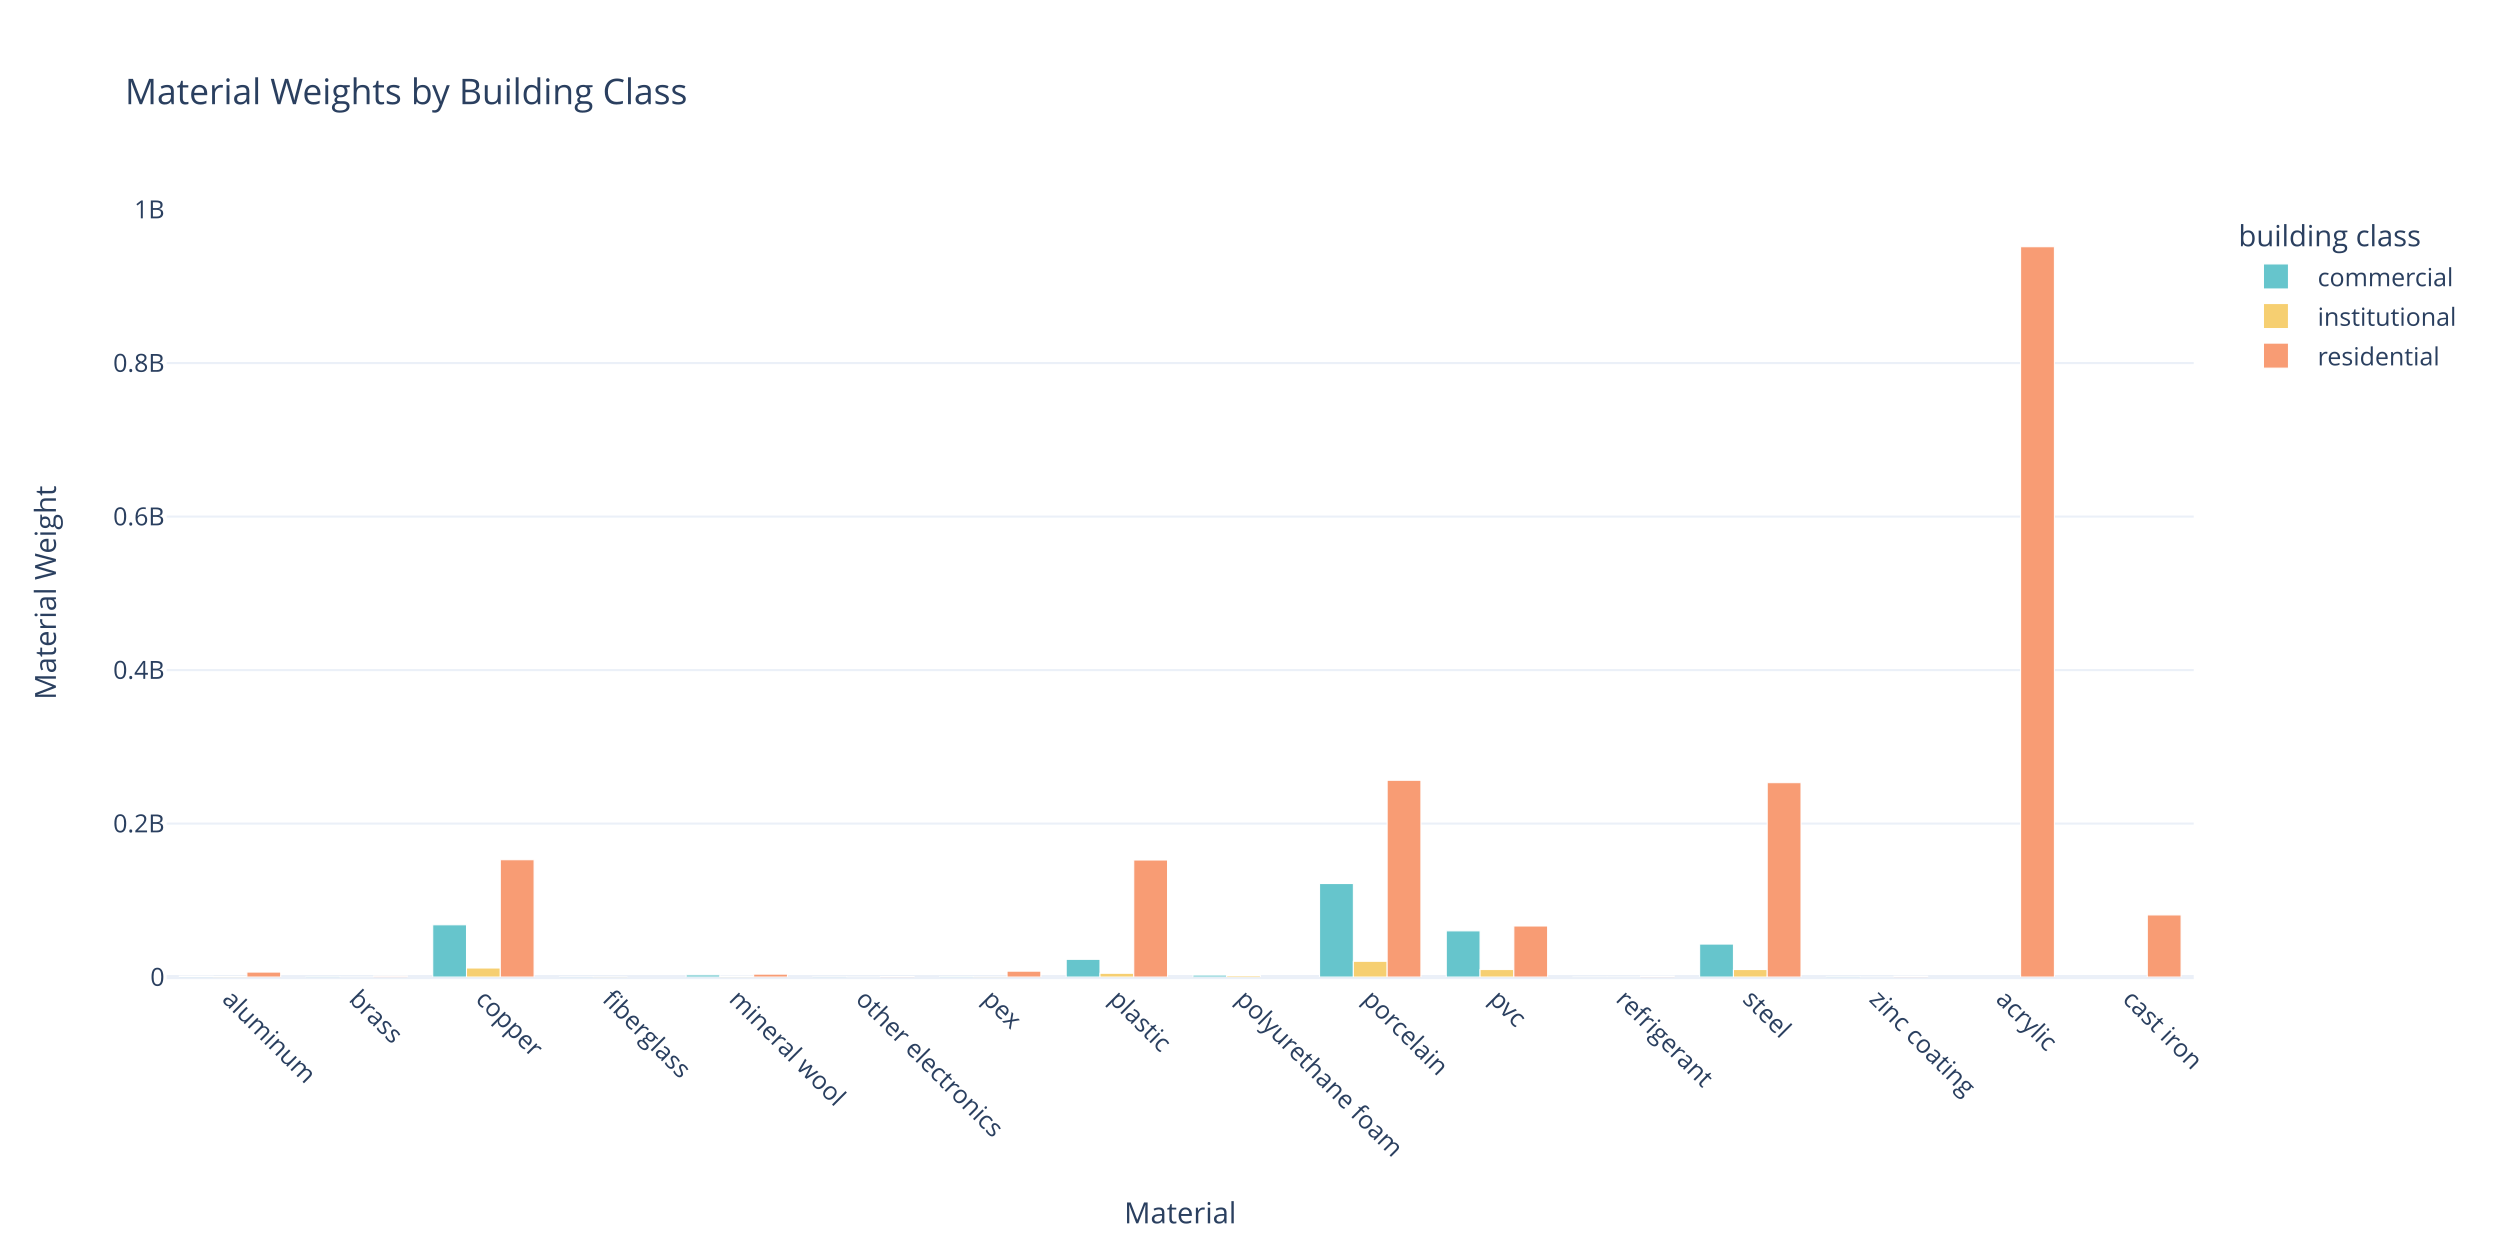
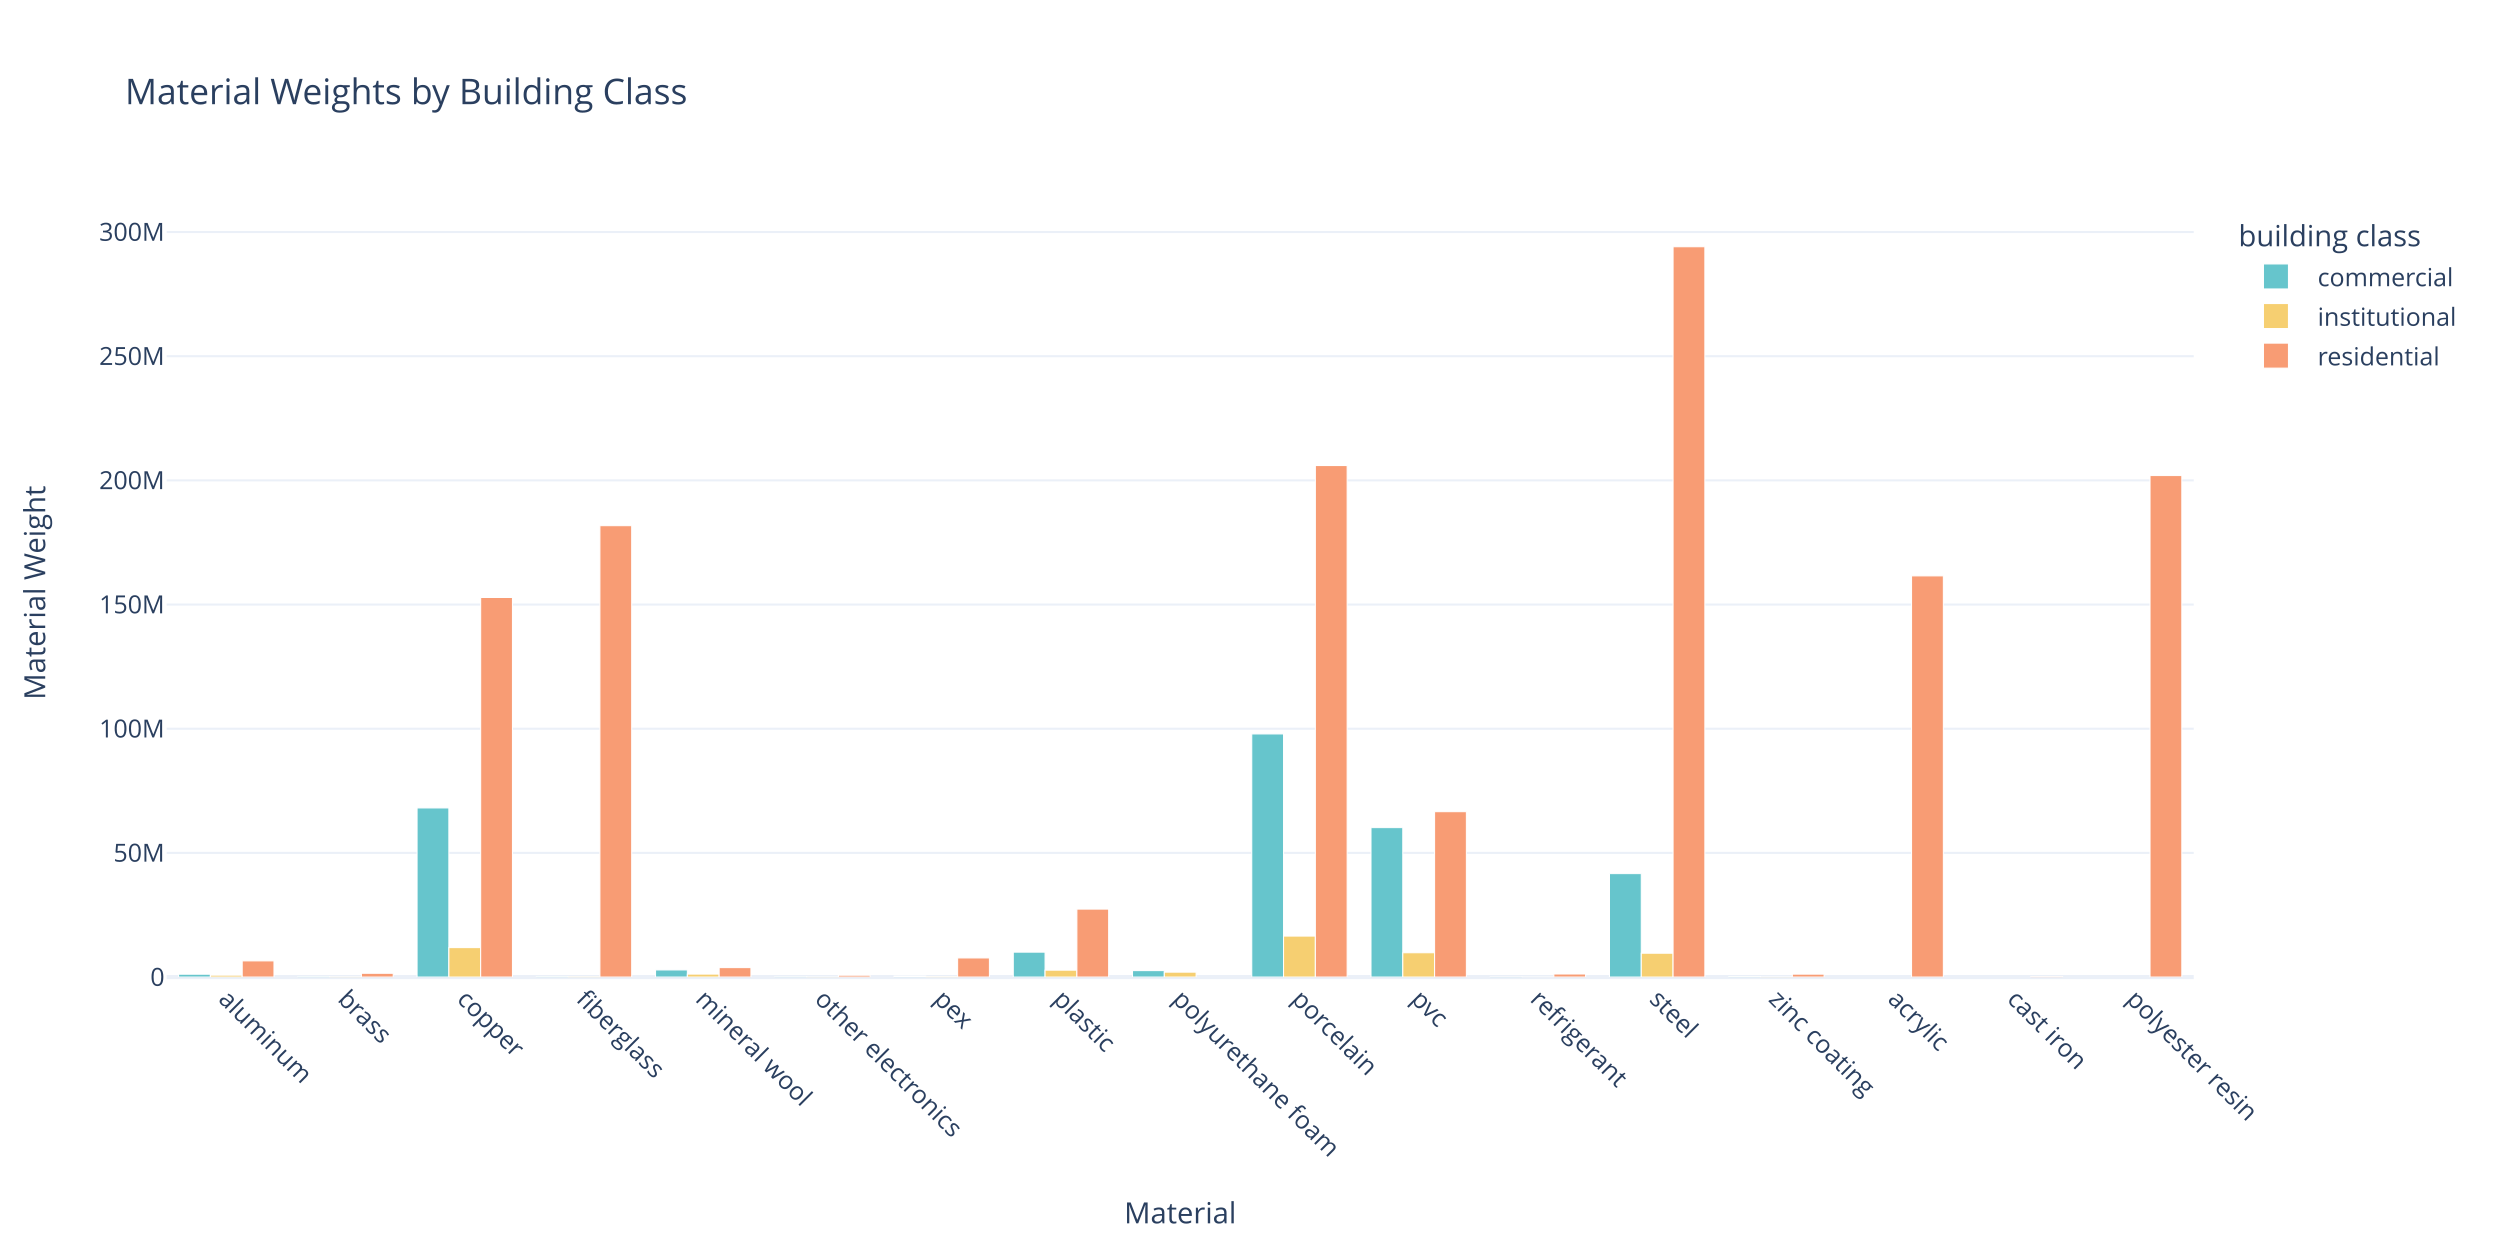
<svg xmlns="http://www.w3.org/2000/svg" class="main-svg" width="1200" height="600" style="" viewBox="0 0 1200 600">
  <rect x="0" y="0" width="1200" height="600" style="fill: rgb(255, 255, 255); fill-opacity: 1;" />
-   <defs id="defs-3c7bd9">
+   <defs id="defs-3ba37c">
    <g class="clips">
-       <clipPath id="clip3c7bd9xyplot" class="plotclip">
+       <clipPath id="clip3ba37cxyplot" class="plotclip">
        <rect width="973" height="369" />
      </clipPath>
-       <clipPath class="axesclip" id="clip3c7bd9x">
+       <clipPath class="axesclip" id="clip3ba37cx">
        <rect x="80" y="0" width="973" height="600" />
      </clipPath>
-       <clipPath class="axesclip" id="clip3c7bd9y">
+       <clipPath class="axesclip" id="clip3ba37cy">
        <rect x="0" y="100" width="1200" height="369" />
      </clipPath>
-       <clipPath class="axesclip" id="clip3c7bd9xy">
+       <clipPath class="axesclip" id="clip3ba37cxy">
        <rect x="80" y="100" width="973" height="369" />
      </clipPath>
    </g>
    <g class="gradients" />
    <g class="patterns" />
  </defs>
  <g class="bglayer" />
  <g class="layer-below">
    <g class="imagelayer" />
    <g class="shapelayer" />
  </g>
  <g class="cartesianlayer">
    <g class="subplot xy">
      <g class="layer-subplot">
        <g class="shapelayer" />
        <g class="imagelayer" />
      </g>
      <g class="minor-gridlayer">
        <g class="x" />
        <g class="y" />
      </g>
      <g class="gridlayer">
        <g class="x" />
        <g class="y">
-           <path class="ygrid crisp" transform="translate(0,395.32)" d="M80,0h973" style="stroke: rgb(235, 240, 248); stroke-opacity: 1; stroke-width: 1px;" />
-           <path class="ygrid crisp" transform="translate(0,321.64)" d="M80,0h973" style="stroke: rgb(235, 240, 248); stroke-opacity: 1; stroke-width: 1px;" />
-           <path class="ygrid crisp" transform="translate(0,247.96)" d="M80,0h973" style="stroke: rgb(235, 240, 248); stroke-opacity: 1; stroke-width: 1px;" />
-           <path class="ygrid crisp" transform="translate(0,174.27)" d="M80,0h973" style="stroke: rgb(235, 240, 248); stroke-opacity: 1; stroke-width: 1px;" />
+           <path class="ygrid crisp" transform="translate(0,409.4)" d="M80,0h973" style="stroke: rgb(235, 240, 248); stroke-opacity: 1; stroke-width: 1px;" />
+           <path class="ygrid crisp" transform="translate(0,349.79)" d="M80,0h973" style="stroke: rgb(235, 240, 248); stroke-opacity: 1; stroke-width: 1px;" />
+           <path class="ygrid crisp" transform="translate(0,290.19)" d="M80,0h973" style="stroke: rgb(235, 240, 248); stroke-opacity: 1; stroke-width: 1px;" />
+           <path class="ygrid crisp" transform="translate(0,230.58)" d="M80,0h973" style="stroke: rgb(235, 240, 248); stroke-opacity: 1; stroke-width: 1px;" />
+           <path class="ygrid crisp" transform="translate(0,170.98)" d="M80,0h973" style="stroke: rgb(235, 240, 248); stroke-opacity: 1; stroke-width: 1px;" />
+           <path class="ygrid crisp" transform="translate(0,111.37)" d="M80,0h973" style="stroke: rgb(235, 240, 248); stroke-opacity: 1; stroke-width: 1px;" />
        </g>
      </g>
      <g class="zerolinelayer">
        <path class="yzl zl crisp" transform="translate(0,469)" d="M80,0h973" style="stroke: rgb(235, 240, 248); stroke-opacity: 1; stroke-width: 2px;" />
      </g>
      <path class="xlines-below" />
      <path class="ylines-below" />
      <g class="overlines-below" />
      <g class="xaxislayer-below" />
      <g class="yaxislayer-below" />
      <g class="overaxes-below" />
-       <g class="plot" transform="translate(80,100)" clip-path="url(#clip3c7bd9xyplot)">
+       <g class="plot" transform="translate(80,100)" clip-path="url(#clip3ba37cxyplot)">
        <g class="barlayer mlayer">
          <g class="trace bars" style="opacity: 1;">
            <g class="points">
              <g class="point">
-                 <path d="M6.08,369V368.57H22.3V369Z" style="vector-effect: none; opacity: 1; stroke-width: 0.5px; fill: rgb(102, 197, 204); fill-opacity: 1; stroke: rgb(255, 255, 255); stroke-opacity: 1;" />
-               </g>
-               <g class="point">
-                 <path d="M66.89,369V368.94H83.11V369Z" style="vector-effect: none; opacity: 1; stroke-width: 0.5px; fill: rgb(102, 197, 204); fill-opacity: 1; stroke: rgb(255, 255, 255); stroke-opacity: 1;" />
-               </g>
-               <g class="point">
-                 <path d="M127.71,369V343.91H143.92V369Z" style="vector-effect: none; opacity: 1; stroke-width: 0.5px; fill: rgb(102, 197, 204); fill-opacity: 1; stroke: rgb(255, 255, 255); stroke-opacity: 1;" />
-               </g>
-               <g class="point">
-                 <path d="M188.52,369V368.95H204.74V369Z" style="vector-effect: none; opacity: 1; stroke-width: 0.5px; fill: rgb(102, 197, 204); fill-opacity: 1; stroke: rgb(255, 255, 255); stroke-opacity: 1;" />
-               </g>
-               <g class="point">
-                 <path d="M249.33,369V367.94H265.55V369Z" style="vector-effect: none; opacity: 1; stroke-width: 0.5px; fill: rgb(102, 197, 204); fill-opacity: 1; stroke: rgb(255, 255, 255); stroke-opacity: 1;" />
-               </g>
-               <g class="point">
-                 <path d="M310.14,369V368.97H326.36V369Z" style="vector-effect: none; opacity: 1; stroke-width: 0.5px; fill: rgb(102, 197, 204); fill-opacity: 1; stroke: rgb(255, 255, 255); stroke-opacity: 1;" />
-               </g>
-               <g class="point">
-                 <path d="M370.96,369V368.84H387.17V369Z" style="vector-effect: none; opacity: 1; stroke-width: 0.5px; fill: rgb(102, 197, 204); fill-opacity: 1; stroke: rgb(255, 255, 255); stroke-opacity: 1;" />
-               </g>
-               <g class="point">
-                 <path d="M431.77,369V360.49H447.99V369Z" style="vector-effect: none; opacity: 1; stroke-width: 0.5px; fill: rgb(102, 197, 204); fill-opacity: 1; stroke: rgb(255, 255, 255); stroke-opacity: 1;" />
-               </g>
-               <g class="point">
-                 <path d="M492.58,369V368.04H508.8V369Z" style="vector-effect: none; opacity: 1; stroke-width: 0.5px; fill: rgb(102, 197, 204); fill-opacity: 1; stroke: rgb(255, 255, 255); stroke-opacity: 1;" />
-               </g>
-               <g class="point">
-                 <path d="M553.39,369V324.1H569.61V369Z" style="vector-effect: none; opacity: 1; stroke-width: 0.5px; fill: rgb(102, 197, 204); fill-opacity: 1; stroke: rgb(255, 255, 255); stroke-opacity: 1;" />
-               </g>
-               <g class="point">
-                 <path d="M614.21,369V346.83H630.42V369Z" style="vector-effect: none; opacity: 1; stroke-width: 0.5px; fill: rgb(102, 197, 204); fill-opacity: 1; stroke: rgb(255, 255, 255); stroke-opacity: 1;" />
-               </g>
-               <g class="point">
-                 <path d="M675.02,369V368.99H691.24V369Z" style="vector-effect: none; opacity: 1; stroke-width: 0.5px; fill: rgb(102, 197, 204); fill-opacity: 1; stroke: rgb(255, 255, 255); stroke-opacity: 1;" />
-               </g>
-               <g class="point">
-                 <path d="M735.83,369V353.16H752.05V369Z" style="vector-effect: none; opacity: 1; stroke-width: 0.5px; fill: rgb(102, 197, 204); fill-opacity: 1; stroke: rgb(255, 255, 255); stroke-opacity: 1;" />
-               </g>
-               <g class="point">
-                 <path d="M796.64,369V368.93H812.86V369Z" style="vector-effect: none; opacity: 1; stroke-width: 0.5px; fill: rgb(102, 197, 204); fill-opacity: 1; stroke: rgb(255, 255, 255); stroke-opacity: 1;" />
+                 <path d="M5.72,369V367.61H20.99V369Z" style="vector-effect: none; opacity: 1; stroke-width: 0.5px; fill: rgb(102, 197, 204); fill-opacity: 1; stroke: rgb(255, 255, 255); stroke-opacity: 1;" />
+               </g>
+               <g class="point">
+                 <path d="M62.96,369V368.81H78.22V369Z" style="vector-effect: none; opacity: 1; stroke-width: 0.5px; fill: rgb(102, 197, 204); fill-opacity: 1; stroke: rgb(255, 255, 255); stroke-opacity: 1;" />
+               </g>
+               <g class="point">
+                 <path d="M120.19,369V287.81H135.46V369Z" style="vector-effect: none; opacity: 1; stroke-width: 0.5px; fill: rgb(102, 197, 204); fill-opacity: 1; stroke: rgb(255, 255, 255); stroke-opacity: 1;" />
+               </g>
+               <g class="point">
+                 <path d="M177.43,369V368.84H192.69V369Z" style="vector-effect: none; opacity: 1; stroke-width: 0.5px; fill: rgb(102, 197, 204); fill-opacity: 1; stroke: rgb(255, 255, 255); stroke-opacity: 1;" />
+               </g>
+               <g class="point">
+                 <path d="M234.66,369V365.56H249.93V369Z" style="vector-effect: none; opacity: 1; stroke-width: 0.5px; fill: rgb(102, 197, 204); fill-opacity: 1; stroke: rgb(255, 255, 255); stroke-opacity: 1;" />
+               </g>
+               <g class="point">
+                 <path d="M291.9,369V368.9H307.16V369Z" style="vector-effect: none; opacity: 1; stroke-width: 0.5px; fill: rgb(102, 197, 204); fill-opacity: 1; stroke: rgb(255, 255, 255); stroke-opacity: 1;" />
+               </g>
+               <g class="point">
+                 <path d="M349.14,369V368.49H364.4V369Z" style="vector-effect: none; opacity: 1; stroke-width: 0.5px; fill: rgb(102, 197, 204); fill-opacity: 1; stroke: rgb(255, 255, 255); stroke-opacity: 1;" />
+               </g>
+               <g class="point">
+                 <path d="M406.37,369V357.02H421.63V369Z" style="vector-effect: none; opacity: 1; stroke-width: 0.5px; fill: rgb(102, 197, 204); fill-opacity: 1; stroke: rgb(255, 255, 255); stroke-opacity: 1;" />
+               </g>
+               <g class="point">
+                 <path d="M463.61,369V365.89H478.87V369Z" style="vector-effect: none; opacity: 1; stroke-width: 0.5px; fill: rgb(102, 197, 204); fill-opacity: 1; stroke: rgb(255, 255, 255); stroke-opacity: 1;" />
+               </g>
+               <g class="point">
+                 <path d="M520.84,369V252.3H536.1V369Z" style="vector-effect: none; opacity: 1; stroke-width: 0.5px; fill: rgb(102, 197, 204); fill-opacity: 1; stroke: rgb(255, 255, 255); stroke-opacity: 1;" />
+               </g>
+               <g class="point">
+                 <path d="M578.08,369V297.26H593.34V369Z" style="vector-effect: none; opacity: 1; stroke-width: 0.5px; fill: rgb(102, 197, 204); fill-opacity: 1; stroke: rgb(255, 255, 255); stroke-opacity: 1;" />
+               </g>
+               <g class="point">
+                 <path d="M635.31,369V368.97H650.57V369Z" style="vector-effect: none; opacity: 1; stroke-width: 0.5px; fill: rgb(102, 197, 204); fill-opacity: 1; stroke: rgb(255, 255, 255); stroke-opacity: 1;" />
+               </g>
+               <g class="point">
+                 <path d="M692.55,369V319.34H707.81V369Z" style="vector-effect: none; opacity: 1; stroke-width: 0.5px; fill: rgb(102, 197, 204); fill-opacity: 1; stroke: rgb(255, 255, 255); stroke-opacity: 1;" />
+               </g>
+               <g class="point">
+                 <path d="M749.78,369V368.76H765.05V369Z" style="vector-effect: none; opacity: 1; stroke-width: 0.5px; fill: rgb(102, 197, 204); fill-opacity: 1; stroke: rgb(255, 255, 255); stroke-opacity: 1;" />
              </g>
            </g>
          </g>
          <g class="trace bars" style="opacity: 1;">
            <g class="points">
              <g class="point">
-                 <path d="M22.3,369V368.71H38.51V369Z" style="vector-effect: none; opacity: 1; stroke-width: 0.5px; fill: rgb(246, 207, 113); fill-opacity: 1; stroke: rgb(255, 255, 255); stroke-opacity: 1;" />
-               </g>
-               <g class="point">
-                 <path d="M83.11,369V368.98H99.33V369Z" style="vector-effect: none; opacity: 1; stroke-width: 0.5px; fill: rgb(246, 207, 113); fill-opacity: 1; stroke: rgb(255, 255, 255); stroke-opacity: 1;" />
-               </g>
-               <g class="point">
-                 <path d="M143.92,369V364.63H160.14V369Z" style="vector-effect: none; opacity: 1; stroke-width: 0.5px; fill: rgb(246, 207, 113); fill-opacity: 1; stroke: rgb(255, 255, 255); stroke-opacity: 1;" />
-               </g>
-               <g class="point">
-                 <path d="M204.74,369V368.96H220.95V369Z" style="vector-effect: none; opacity: 1; stroke-width: 0.5px; fill: rgb(246, 207, 113); fill-opacity: 1; stroke: rgb(255, 255, 255); stroke-opacity: 1;" />
-               </g>
-               <g class="point">
-                 <path d="M265.55,369V368.56H281.76V369Z" style="vector-effect: none; opacity: 1; stroke-width: 0.5px; fill: rgb(246, 207, 113); fill-opacity: 1; stroke: rgb(255, 255, 255); stroke-opacity: 1;" />
-               </g>
-               <g class="point">
-                 <path d="M326.36,369V368.99H342.58V369Z" style="vector-effect: none; opacity: 1; stroke-width: 0.5px; fill: rgb(246, 207, 113); fill-opacity: 1; stroke: rgb(255, 255, 255); stroke-opacity: 1;" />
-               </g>
-               <g class="point">
-                 <path d="M387.17,369V368.95H403.39V369Z" style="vector-effect: none; opacity: 1; stroke-width: 0.5px; fill: rgb(246, 207, 113); fill-opacity: 1; stroke: rgb(255, 255, 255); stroke-opacity: 1;" />
-               </g>
-               <g class="point">
-                 <path d="M447.99,369V367.16H464.2V369Z" style="vector-effect: none; opacity: 1; stroke-width: 0.5px; fill: rgb(246, 207, 113); fill-opacity: 1; stroke: rgb(255, 255, 255); stroke-opacity: 1;" />
-               </g>
-               <g class="point">
-                 <path d="M508.8,369V368.26H525.01V369Z" style="vector-effect: none; opacity: 1; stroke-width: 0.5px; fill: rgb(246, 207, 113); fill-opacity: 1; stroke: rgb(255, 255, 255); stroke-opacity: 1;" />
-               </g>
-               <g class="point">
-                 <path d="M569.61,369V361.43H585.83V369Z" style="vector-effect: none; opacity: 1; stroke-width: 0.5px; fill: rgb(246, 207, 113); fill-opacity: 1; stroke: rgb(255, 255, 255); stroke-opacity: 1;" />
-               </g>
-               <g class="point">
-                 <path d="M630.42,369V365.39H646.64V369Z" style="vector-effect: none; opacity: 1; stroke-width: 0.5px; fill: rgb(246, 207, 113); fill-opacity: 1; stroke: rgb(255, 255, 255); stroke-opacity: 1;" />
-               </g>
-               <g class="point">
-                 <path d="M691.24,369V369H707.45V369Z" style="vector-effect: none; opacity: 1; stroke-width: 0.5px; fill: rgb(246, 207, 113); fill-opacity: 1; stroke: rgb(255, 255, 255); stroke-opacity: 1;" />
-               </g>
-               <g class="point">
-                 <path d="M752.05,369V365.37H768.26V369Z" style="vector-effect: none; opacity: 1; stroke-width: 0.5px; fill: rgb(246, 207, 113); fill-opacity: 1; stroke: rgb(255, 255, 255); stroke-opacity: 1;" />
-               </g>
-               <g class="point">
-                 <path d="M812.86,369V368.99H829.08V369Z" style="vector-effect: none; opacity: 1; stroke-width: 0.5px; fill: rgb(246, 207, 113); fill-opacity: 1; stroke: rgb(255, 255, 255); stroke-opacity: 1;" />
+                 <path d="M20.99,369V368.06H36.25V369Z" style="vector-effect: none; opacity: 1; stroke-width: 0.5px; fill: rgb(246, 207, 113); fill-opacity: 1; stroke: rgb(255, 255, 255); stroke-opacity: 1;" />
+               </g>
+               <g class="point">
+                 <path d="M78.22,369V368.93H93.48V369Z" style="vector-effect: none; opacity: 1; stroke-width: 0.5px; fill: rgb(246, 207, 113); fill-opacity: 1; stroke: rgb(255, 255, 255); stroke-opacity: 1;" />
+               </g>
+               <g class="point">
+                 <path d="M135.46,369V354.85H150.72V369Z" style="vector-effect: none; opacity: 1; stroke-width: 0.5px; fill: rgb(246, 207, 113); fill-opacity: 1; stroke: rgb(255, 255, 255); stroke-opacity: 1;" />
+               </g>
+               <g class="point">
+                 <path d="M192.69,369V368.88H207.95V369Z" style="vector-effect: none; opacity: 1; stroke-width: 0.5px; fill: rgb(246, 207, 113); fill-opacity: 1; stroke: rgb(255, 255, 255); stroke-opacity: 1;" />
+               </g>
+               <g class="point">
+                 <path d="M249.93,369V367.57H265.19V369Z" style="vector-effect: none; opacity: 1; stroke-width: 0.5px; fill: rgb(246, 207, 113); fill-opacity: 1; stroke: rgb(255, 255, 255); stroke-opacity: 1;" />
+               </g>
+               <g class="point">
+                 <path d="M307.16,369V368.97H322.43V369Z" style="vector-effect: none; opacity: 1; stroke-width: 0.5px; fill: rgb(246, 207, 113); fill-opacity: 1; stroke: rgb(255, 255, 255); stroke-opacity: 1;" />
+               </g>
+               <g class="point">
+                 <path d="M364.4,369V368.83H379.66V369Z" style="vector-effect: none; opacity: 1; stroke-width: 0.5px; fill: rgb(246, 207, 113); fill-opacity: 1; stroke: rgb(255, 255, 255); stroke-opacity: 1;" />
+               </g>
+               <g class="point">
+                 <path d="M421.63,369V365.68H436.9V369Z" style="vector-effect: none; opacity: 1; stroke-width: 0.5px; fill: rgb(246, 207, 113); fill-opacity: 1; stroke: rgb(255, 255, 255); stroke-opacity: 1;" />
+               </g>
+               <g class="point">
+                 <path d="M478.87,369V366.62H494.13V369Z" style="vector-effect: none; opacity: 1; stroke-width: 0.5px; fill: rgb(246, 207, 113); fill-opacity: 1; stroke: rgb(255, 255, 255); stroke-opacity: 1;" />
+               </g>
+               <g class="point">
+                 <path d="M536.1,369V349.32H551.37V369Z" style="vector-effect: none; opacity: 1; stroke-width: 0.5px; fill: rgb(246, 207, 113); fill-opacity: 1; stroke: rgb(255, 255, 255); stroke-opacity: 1;" />
+               </g>
+               <g class="point">
+                 <path d="M593.34,369V357.33H608.6V369Z" style="vector-effect: none; opacity: 1; stroke-width: 0.5px; fill: rgb(246, 207, 113); fill-opacity: 1; stroke: rgb(255, 255, 255); stroke-opacity: 1;" />
+               </g>
+               <g class="point">
+                 <path d="M650.57,369V368.99H665.84V369Z" style="vector-effect: none; opacity: 1; stroke-width: 0.5px; fill: rgb(246, 207, 113); fill-opacity: 1; stroke: rgb(255, 255, 255); stroke-opacity: 1;" />
+               </g>
+               <g class="point">
+                 <path d="M707.81,369V357.54H723.07V369Z" style="vector-effect: none; opacity: 1; stroke-width: 0.5px; fill: rgb(246, 207, 113); fill-opacity: 1; stroke: rgb(255, 255, 255); stroke-opacity: 1;" />
+               </g>
+               <g class="point">
+                 <path d="M765.05,369V368.96H780.31V369Z" style="vector-effect: none; opacity: 1; stroke-width: 0.5px; fill: rgb(246, 207, 113); fill-opacity: 1; stroke: rgb(255, 255, 255); stroke-opacity: 1;" />
              </g>
            </g>
          </g>
          <g class="trace bars" style="opacity: 1;">
            <g class="points">
              <g class="point">
-                 <path d="M889.89,369V18.45H906.11V369Z" style="vector-effect: none; opacity: 1; stroke-width: 0.5px; fill: rgb(248, 156, 116); fill-opacity: 1; stroke: rgb(255, 255, 255); stroke-opacity: 1;" />
-               </g>
-               <g class="point">
-                 <path d="M38.51,369V366.6H54.73V369Z" style="vector-effect: none; opacity: 1; stroke-width: 0.5px; fill: rgb(248, 156, 116); fill-opacity: 1; stroke: rgb(255, 255, 255); stroke-opacity: 1;" />
-               </g>
-               <g class="point">
-                 <path d="M99.33,369V368.44H115.54V369Z" style="vector-effect: none; opacity: 1; stroke-width: 0.5px; fill: rgb(248, 156, 116); fill-opacity: 1; stroke: rgb(255, 255, 255); stroke-opacity: 1;" />
-               </g>
-               <g class="point">
-                 <path d="M950.7,369V339.18H966.92V369Z" style="vector-effect: none; opacity: 1; stroke-width: 0.5px; fill: rgb(248, 156, 116); fill-opacity: 1; stroke: rgb(255, 255, 255); stroke-opacity: 1;" />
-               </g>
-               <g class="point">
-                 <path d="M160.14,369V312.69H176.36V369Z" style="vector-effect: none; opacity: 1; stroke-width: 0.5px; fill: rgb(248, 156, 116); fill-opacity: 1; stroke: rgb(255, 255, 255); stroke-opacity: 1;" />
-               </g>
-               <g class="point">
-                 <path d="M281.76,369V367.59H297.98V369Z" style="vector-effect: none; opacity: 1; stroke-width: 0.5px; fill: rgb(248, 156, 116); fill-opacity: 1; stroke: rgb(255, 255, 255); stroke-opacity: 1;" />
-               </g>
-               <g class="point">
-                 <path d="M342.58,369V368.72H358.79V369Z" style="vector-effect: none; opacity: 1; stroke-width: 0.5px; fill: rgb(248, 156, 116); fill-opacity: 1; stroke: rgb(255, 255, 255); stroke-opacity: 1;" />
-               </g>
-               <g class="point">
-                 <path d="M403.39,369V366.16H419.61V369Z" style="vector-effect: none; opacity: 1; stroke-width: 0.5px; fill: rgb(248, 156, 116); fill-opacity: 1; stroke: rgb(255, 255, 255); stroke-opacity: 1;" />
-               </g>
-               <g class="point">
-                 <path d="M464.2,369V312.79H480.42V369Z" style="vector-effect: none; opacity: 1; stroke-width: 0.5px; fill: rgb(248, 156, 116); fill-opacity: 1; stroke: rgb(255, 255, 255); stroke-opacity: 1;" />
-               </g>
-               <g class="point">
-                 <path d="M585.83,369V274.52H602.04V369Z" style="vector-effect: none; opacity: 1; stroke-width: 0.5px; fill: rgb(248, 156, 116); fill-opacity: 1; stroke: rgb(255, 255, 255); stroke-opacity: 1;" />
-               </g>
-               <g class="point">
-                 <path d="M646.64,369V344.47H662.86V369Z" style="vector-effect: none; opacity: 1; stroke-width: 0.5px; fill: rgb(248, 156, 116); fill-opacity: 1; stroke: rgb(255, 255, 255); stroke-opacity: 1;" />
-               </g>
-               <g class="point">
-                 <path d="M707.45,369V368.54H723.67V369Z" style="vector-effect: none; opacity: 1; stroke-width: 0.5px; fill: rgb(248, 156, 116); fill-opacity: 1; stroke: rgb(255, 255, 255); stroke-opacity: 1;" />
-               </g>
-               <g class="point">
-                 <path d="M768.26,369V275.69H784.48V369Z" style="vector-effect: none; opacity: 1; stroke-width: 0.5px; fill: rgb(248, 156, 116); fill-opacity: 1; stroke: rgb(255, 255, 255); stroke-opacity: 1;" />
-               </g>
-               <g class="point">
-                 <path d="M829.08,369V368.56H845.29V369Z" style="vector-effect: none; opacity: 1; stroke-width: 0.5px; fill: rgb(248, 156, 116); fill-opacity: 1; stroke: rgb(255, 255, 255); stroke-opacity: 1;" />
+                 <path d="M837.54,369V176.42H852.81V369Z" style="vector-effect: none; opacity: 1; stroke-width: 0.5px; fill: rgb(248, 156, 116); fill-opacity: 1; stroke: rgb(255, 255, 255); stroke-opacity: 1;" />
+               </g>
+               <g class="point">
+                 <path d="M36.25,369V361.22H51.51V369Z" style="vector-effect: none; opacity: 1; stroke-width: 0.5px; fill: rgb(248, 156, 116); fill-opacity: 1; stroke: rgb(255, 255, 255); stroke-opacity: 1;" />
+               </g>
+               <g class="point">
+                 <path d="M93.48,369V367.17H108.75V369Z" style="vector-effect: none; opacity: 1; stroke-width: 0.5px; fill: rgb(248, 156, 116); fill-opacity: 1; stroke: rgb(255, 255, 255); stroke-opacity: 1;" />
+               </g>
+               <g class="point">
+                 <path d="M894.78,369V368.8H910.04V369Z" style="vector-effect: none; opacity: 1; stroke-width: 0.5px; fill: rgb(248, 156, 116); fill-opacity: 1; stroke: rgb(255, 255, 255); stroke-opacity: 1;" />
+               </g>
+               <g class="point">
+                 <path d="M150.72,369V186.79H165.98V369Z" style="vector-effect: none; opacity: 1; stroke-width: 0.5px; fill: rgb(248, 156, 116); fill-opacity: 1; stroke: rgb(255, 255, 255); stroke-opacity: 1;" />
+               </g>
+               <g class="point">
+                 <path d="M207.95,369V152.34H223.22V369Z" style="vector-effect: none; opacity: 1; stroke-width: 0.5px; fill: rgb(248, 156, 116); fill-opacity: 1; stroke: rgb(255, 255, 255); stroke-opacity: 1;" />
+               </g>
+               <g class="point">
+                 <path d="M265.19,369V364.44H280.45V369Z" style="vector-effect: none; opacity: 1; stroke-width: 0.5px; fill: rgb(248, 156, 116); fill-opacity: 1; stroke: rgb(255, 255, 255); stroke-opacity: 1;" />
+               </g>
+               <g class="point">
+                 <path d="M322.43,369V368.09H337.69V369Z" style="vector-effect: none; opacity: 1; stroke-width: 0.5px; fill: rgb(248, 156, 116); fill-opacity: 1; stroke: rgb(255, 255, 255); stroke-opacity: 1;" />
+               </g>
+               <g class="point">
+                 <path d="M379.66,369V359.82H394.92V369Z" style="vector-effect: none; opacity: 1; stroke-width: 0.5px; fill: rgb(248, 156, 116); fill-opacity: 1; stroke: rgb(255, 255, 255); stroke-opacity: 1;" />
+               </g>
+               <g class="point">
+                 <path d="M436.9,369V336.37H452.16V369Z" style="vector-effect: none; opacity: 1; stroke-width: 0.5px; fill: rgb(248, 156, 116); fill-opacity: 1; stroke: rgb(255, 255, 255); stroke-opacity: 1;" />
+               </g>
+               <g class="point">
+                 <path d="M952.01,369V128.27H967.28V369Z" style="vector-effect: none; opacity: 1; stroke-width: 0.5px; fill: rgb(248, 156, 116); fill-opacity: 1; stroke: rgb(255, 255, 255); stroke-opacity: 1;" />
+               </g>
+               <g class="point">
+                 <path d="M551.37,369V123.45H566.63V369Z" style="vector-effect: none; opacity: 1; stroke-width: 0.5px; fill: rgb(248, 156, 116); fill-opacity: 1; stroke: rgb(255, 255, 255); stroke-opacity: 1;" />
+               </g>
+               <g class="point">
+                 <path d="M608.6,369V289.62H623.86V369Z" style="vector-effect: none; opacity: 1; stroke-width: 0.5px; fill: rgb(248, 156, 116); fill-opacity: 1; stroke: rgb(255, 255, 255); stroke-opacity: 1;" />
+               </g>
+               <g class="point">
+                 <path d="M665.84,369V367.51H681.1V369Z" style="vector-effect: none; opacity: 1; stroke-width: 0.5px; fill: rgb(248, 156, 116); fill-opacity: 1; stroke: rgb(255, 255, 255); stroke-opacity: 1;" />
+               </g>
+               <g class="point">
+                 <path d="M723.07,369V18.45H738.34V369Z" style="vector-effect: none; opacity: 1; stroke-width: 0.5px; fill: rgb(248, 156, 116); fill-opacity: 1; stroke: rgb(255, 255, 255); stroke-opacity: 1;" />
+               </g>
+               <g class="point">
+                 <path d="M780.31,369V367.59H795.57V369Z" style="vector-effect: none; opacity: 1; stroke-width: 0.5px; fill: rgb(248, 156, 116); fill-opacity: 1; stroke: rgb(255, 255, 255); stroke-opacity: 1;" />
              </g>
            </g>
          </g>
        </g>
      </g>
      <g class="overplot" />
      <path class="xlines-above crisp" d="M0,0" style="fill: none;" />
      <path class="ylines-above crisp" d="M0,0" style="fill: none;" />
      <g class="overlines-above" />
      <g class="xaxislayer-above">
        <g class="xtick">
-           <text text-anchor="start" x="0" y="482" transform="translate(110.41,0) rotate(45,0,476)" style="font-family: 'Open Sans', verdana, arial, sans-serif; font-size: 12px; fill: rgb(42, 63, 95); fill-opacity: 1; white-space: pre; opacity: 1;">aluminum</text>
-         </g>
-         <g class="xtick">
-           <text text-anchor="start" x="0" y="482" transform="translate(171.22,0) rotate(45,0,476)" style="font-family: 'Open Sans', verdana, arial, sans-serif; font-size: 12px; fill: rgb(42, 63, 95); fill-opacity: 1; white-space: pre; opacity: 1;">brass</text>
-         </g>
-         <g class="xtick">
-           <text text-anchor="start" x="0" y="482" transform="translate(232.03,0) rotate(45,0,476)" style="font-family: 'Open Sans', verdana, arial, sans-serif; font-size: 12px; fill: rgb(42, 63, 95); fill-opacity: 1; white-space: pre; opacity: 1;">copper</text>
-         </g>
-         <g class="xtick">
-           <text text-anchor="start" x="0" y="482" transform="translate(292.84,0) rotate(45,0,476)" style="font-family: 'Open Sans', verdana, arial, sans-serif; font-size: 12px; fill: rgb(42, 63, 95); fill-opacity: 1; white-space: pre; opacity: 1;">fiberglass</text>
-         </g>
-         <g class="xtick">
-           <text text-anchor="start" x="0" y="482" transform="translate(353.66,0) rotate(45,0,476)" style="font-family: 'Open Sans', verdana, arial, sans-serif; font-size: 12px; fill: rgb(42, 63, 95); fill-opacity: 1; white-space: pre; opacity: 1;">mineral wool</text>
-         </g>
-         <g class="xtick">
-           <text text-anchor="start" x="0" y="482" transform="translate(414.47,0) rotate(45,0,476)" style="font-family: 'Open Sans', verdana, arial, sans-serif; font-size: 12px; fill: rgb(42, 63, 95); fill-opacity: 1; white-space: pre; opacity: 1;">other electronics</text>
-         </g>
-         <g class="xtick">
-           <text text-anchor="start" x="0" y="482" transform="translate(475.28,0) rotate(45,0,476)" style="font-family: 'Open Sans', verdana, arial, sans-serif; font-size: 12px; fill: rgb(42, 63, 95); fill-opacity: 1; white-space: pre; opacity: 1;">pex</text>
-         </g>
-         <g class="xtick">
-           <text text-anchor="start" x="0" y="482" transform="translate(536.09,0) rotate(45,0,476)" style="font-family: 'Open Sans', verdana, arial, sans-serif; font-size: 12px; fill: rgb(42, 63, 95); fill-opacity: 1; white-space: pre; opacity: 1;">plastic</text>
-         </g>
-         <g class="xtick">
-           <text text-anchor="start" x="0" y="482" transform="translate(596.91,0) rotate(45,0,476)" style="font-family: 'Open Sans', verdana, arial, sans-serif; font-size: 12px; fill: rgb(42, 63, 95); fill-opacity: 1; white-space: pre; opacity: 1;">polyurethane foam</text>
-         </g>
-         <g class="xtick">
-           <text text-anchor="start" x="0" y="482" transform="translate(657.72,0) rotate(45,0,476)" style="font-family: 'Open Sans', verdana, arial, sans-serif; font-size: 12px; fill: rgb(42, 63, 95); fill-opacity: 1; white-space: pre; opacity: 1;">porcelain</text>
-         </g>
-         <g class="xtick">
-           <text text-anchor="start" x="0" y="482" transform="translate(718.53,0) rotate(45,0,476)" style="font-family: 'Open Sans', verdana, arial, sans-serif; font-size: 12px; fill: rgb(42, 63, 95); fill-opacity: 1; white-space: pre; opacity: 1;">pvc</text>
-         </g>
-         <g class="xtick">
-           <text text-anchor="start" x="0" y="482" transform="translate(779.34,0) rotate(45,0,476)" style="font-family: 'Open Sans', verdana, arial, sans-serif; font-size: 12px; fill: rgb(42, 63, 95); fill-opacity: 1; white-space: pre; opacity: 1;">refrigerant</text>
-         </g>
-         <g class="xtick">
-           <text text-anchor="start" x="0" y="482" transform="translate(840.16,0) rotate(45,0,476)" style="font-family: 'Open Sans', verdana, arial, sans-serif; font-size: 12px; fill: rgb(42, 63, 95); fill-opacity: 1; white-space: pre; opacity: 1;">steel</text>
-         </g>
-         <g class="xtick">
-           <text text-anchor="start" x="0" y="482" transform="translate(900.97,0) rotate(45,0,476)" style="font-family: 'Open Sans', verdana, arial, sans-serif; font-size: 12px; fill: rgb(42, 63, 95); fill-opacity: 1; white-space: pre; opacity: 1;">zinc coating</text>
-         </g>
-         <g class="xtick">
-           <text text-anchor="start" x="0" y="482" transform="translate(961.78,0) rotate(45,0,476)" style="font-family: 'Open Sans', verdana, arial, sans-serif; font-size: 12px; fill: rgb(42, 63, 95); fill-opacity: 1; white-space: pre; opacity: 1;">acrylic</text>
-         </g>
-         <g class="xtick">
-           <text text-anchor="start" x="0" y="482" transform="translate(1022.59,0) rotate(45,0,476)" style="font-family: 'Open Sans', verdana, arial, sans-serif; font-size: 12px; fill: rgb(42, 63, 95); fill-opacity: 1; white-space: pre; opacity: 1;">cast iron</text>
+           <text text-anchor="start" x="0" y="482" transform="translate(108.62,0) rotate(45,0,476)" style="font-family: 'Open Sans', verdana, arial, sans-serif; font-size: 12px; fill: rgb(42, 63, 95); fill-opacity: 1; white-space: pre; opacity: 1;">aluminum</text>
+         </g>
+         <g class="xtick">
+           <text text-anchor="start" x="0" y="482" transform="translate(165.85,0) rotate(45,0,476)" style="font-family: 'Open Sans', verdana, arial, sans-serif; font-size: 12px; fill: rgb(42, 63, 95); fill-opacity: 1; white-space: pre; opacity: 1;">brass</text>
+         </g>
+         <g class="xtick">
+           <text text-anchor="start" x="0" y="482" transform="translate(223.09,0) rotate(45,0,476)" style="font-family: 'Open Sans', verdana, arial, sans-serif; font-size: 12px; fill: rgb(42, 63, 95); fill-opacity: 1; white-space: pre; opacity: 1;">copper</text>
+         </g>
+         <g class="xtick">
+           <text text-anchor="start" x="0" y="482" transform="translate(280.32,0) rotate(45,0,476)" style="font-family: 'Open Sans', verdana, arial, sans-serif; font-size: 12px; fill: rgb(42, 63, 95); fill-opacity: 1; white-space: pre; opacity: 1;">fiberglass</text>
+         </g>
+         <g class="xtick">
+           <text text-anchor="start" x="0" y="482" transform="translate(337.56,0) rotate(45,0,476)" style="font-family: 'Open Sans', verdana, arial, sans-serif; font-size: 12px; fill: rgb(42, 63, 95); fill-opacity: 1; white-space: pre; opacity: 1;">mineral wool</text>
+         </g>
+         <g class="xtick">
+           <text text-anchor="start" x="0" y="482" transform="translate(394.79,0) rotate(45,0,476)" style="font-family: 'Open Sans', verdana, arial, sans-serif; font-size: 12px; fill: rgb(42, 63, 95); fill-opacity: 1; white-space: pre; opacity: 1;">other electronics</text>
+         </g>
+         <g class="xtick">
+           <text text-anchor="start" x="0" y="482" transform="translate(452.03,0) rotate(45,0,476)" style="font-family: 'Open Sans', verdana, arial, sans-serif; font-size: 12px; fill: rgb(42, 63, 95); fill-opacity: 1; white-space: pre; opacity: 1;">pex</text>
+         </g>
+         <g class="xtick">
+           <text text-anchor="start" x="0" y="482" transform="translate(509.26,0) rotate(45,0,476)" style="font-family: 'Open Sans', verdana, arial, sans-serif; font-size: 12px; fill: rgb(42, 63, 95); fill-opacity: 1; white-space: pre; opacity: 1;">plastic</text>
+         </g>
+         <g class="xtick">
+           <text text-anchor="start" x="0" y="482" transform="translate(566.5,0) rotate(45,0,476)" style="font-family: 'Open Sans', verdana, arial, sans-serif; font-size: 12px; fill: rgb(42, 63, 95); fill-opacity: 1; white-space: pre; opacity: 1;">polyurethane foam</text>
+         </g>
+         <g class="xtick">
+           <text text-anchor="start" x="0" y="482" transform="translate(623.74,0) rotate(45,0,476)" style="font-family: 'Open Sans', verdana, arial, sans-serif; font-size: 12px; fill: rgb(42, 63, 95); fill-opacity: 1; white-space: pre; opacity: 1;">porcelain</text>
+         </g>
+         <g class="xtick">
+           <text text-anchor="start" x="0" y="482" transform="translate(680.97,0) rotate(45,0,476)" style="font-family: 'Open Sans', verdana, arial, sans-serif; font-size: 12px; fill: rgb(42, 63, 95); fill-opacity: 1; white-space: pre; opacity: 1;">pvc</text>
+         </g>
+         <g class="xtick">
+           <text text-anchor="start" x="0" y="482" transform="translate(738.21,0) rotate(45,0,476)" style="font-family: 'Open Sans', verdana, arial, sans-serif; font-size: 12px; fill: rgb(42, 63, 95); fill-opacity: 1; white-space: pre; opacity: 1;">refrigerant</text>
+         </g>
+         <g class="xtick">
+           <text text-anchor="start" x="0" y="482" transform="translate(795.44,0) rotate(45,0,476)" style="font-family: 'Open Sans', verdana, arial, sans-serif; font-size: 12px; fill: rgb(42, 63, 95); fill-opacity: 1; white-space: pre; opacity: 1;">steel</text>
+         </g>
+         <g class="xtick">
+           <text text-anchor="start" x="0" y="482" transform="translate(852.68,0) rotate(45,0,476)" style="font-family: 'Open Sans', verdana, arial, sans-serif; font-size: 12px; fill: rgb(42, 63, 95); fill-opacity: 1; white-space: pre; opacity: 1;">zinc coating</text>
+         </g>
+         <g class="xtick">
+           <text text-anchor="start" x="0" y="482" transform="translate(909.91,0) rotate(45,0,476)" style="font-family: 'Open Sans', verdana, arial, sans-serif; font-size: 12px; fill: rgb(42, 63, 95); fill-opacity: 1; white-space: pre; opacity: 1;">acrylic</text>
+         </g>
+         <g class="xtick">
+           <text text-anchor="start" x="0" y="482" transform="translate(967.15,0) rotate(45,0,476)" style="font-family: 'Open Sans', verdana, arial, sans-serif; font-size: 12px; fill: rgb(42, 63, 95); fill-opacity: 1; white-space: pre; opacity: 1;">cast iron</text>
+         </g>
+         <g class="xtick">
+           <text text-anchor="start" x="0" y="482" transform="translate(1024.38,0) rotate(45,0,476)" style="font-family: 'Open Sans', verdana, arial, sans-serif; font-size: 12px; fill: rgb(42, 63, 95); fill-opacity: 1; white-space: pre; opacity: 1;">polyester resin</text>
        </g>
      </g>
      <g class="yaxislayer-above">
        <g class="ytick">
          <text text-anchor="end" x="79" y="4.2" transform="translate(0,469)" style="font-family: 'Open Sans', verdana, arial, sans-serif; font-size: 12px; fill: rgb(42, 63, 95); fill-opacity: 1; white-space: pre; opacity: 1;">0</text>
        </g>
        <g class="ytick">
-           <text text-anchor="end" x="79" y="4.2" style="font-family: 'Open Sans', verdana, arial, sans-serif; font-size: 12px; fill: rgb(42, 63, 95); fill-opacity: 1; white-space: pre; opacity: 1;" transform="translate(0,395.32)">0.2B</text>
-         </g>
-         <g class="ytick">
-           <text text-anchor="end" x="79" y="4.2" style="font-family: 'Open Sans', verdana, arial, sans-serif; font-size: 12px; fill: rgb(42, 63, 95); fill-opacity: 1; white-space: pre; opacity: 1;" transform="translate(0,321.64)">0.4B</text>
-         </g>
-         <g class="ytick">
-           <text text-anchor="end" x="79" y="4.2" style="font-family: 'Open Sans', verdana, arial, sans-serif; font-size: 12px; fill: rgb(42, 63, 95); fill-opacity: 1; white-space: pre; opacity: 1;" transform="translate(0,247.96)">0.6B</text>
-         </g>
-         <g class="ytick">
-           <text text-anchor="end" x="79" y="4.2" style="font-family: 'Open Sans', verdana, arial, sans-serif; font-size: 12px; fill: rgb(42, 63, 95); fill-opacity: 1; white-space: pre; opacity: 1;" transform="translate(0,174.27)">0.8B</text>
-         </g>
-         <g class="ytick">
-           <text text-anchor="end" x="79" y="4.2" style="font-family: 'Open Sans', verdana, arial, sans-serif; font-size: 12px; fill: rgb(42, 63, 95); fill-opacity: 1; white-space: pre; opacity: 1;" transform="translate(0,100.59)">1B</text>
+           <text text-anchor="end" x="79" y="4.2" style="font-family: 'Open Sans', verdana, arial, sans-serif; font-size: 12px; fill: rgb(42, 63, 95); fill-opacity: 1; white-space: pre; opacity: 1;" transform="translate(0,409.4)">50M</text>
+         </g>
+         <g class="ytick">
+           <text text-anchor="end" x="79" y="4.2" style="font-family: 'Open Sans', verdana, arial, sans-serif; font-size: 12px; fill: rgb(42, 63, 95); fill-opacity: 1; white-space: pre; opacity: 1;" transform="translate(0,349.79)">100M</text>
+         </g>
+         <g class="ytick">
+           <text text-anchor="end" x="79" y="4.2" style="font-family: 'Open Sans', verdana, arial, sans-serif; font-size: 12px; fill: rgb(42, 63, 95); fill-opacity: 1; white-space: pre; opacity: 1;" transform="translate(0,290.19)">150M</text>
+         </g>
+         <g class="ytick">
+           <text text-anchor="end" x="79" y="4.2" style="font-family: 'Open Sans', verdana, arial, sans-serif; font-size: 12px; fill: rgb(42, 63, 95); fill-opacity: 1; white-space: pre; opacity: 1;" transform="translate(0,230.58)">200M</text>
+         </g>
+         <g class="ytick">
+           <text text-anchor="end" x="79" y="4.2" style="font-family: 'Open Sans', verdana, arial, sans-serif; font-size: 12px; fill: rgb(42, 63, 95); fill-opacity: 1; white-space: pre; opacity: 1;" transform="translate(0,170.98)">250M</text>
+         </g>
+         <g class="ytick">
+           <text text-anchor="end" x="79" y="4.2" style="font-family: 'Open Sans', verdana, arial, sans-serif; font-size: 12px; fill: rgb(42, 63, 95); fill-opacity: 1; white-space: pre; opacity: 1;" transform="translate(0,111.37)">300M</text>
        </g>
      </g>
      <g class="overaxes-above" />
    </g>
  </g>
  <g class="polarlayer" />
  <g class="smithlayer" />
  <g class="ternarylayer" />
  <g class="geolayer" />
  <g class="funnelarealayer" />
  <g class="pielayer" />
  <g class="iciclelayer" />
  <g class="treemaplayer" />
  <g class="sunburstlayer" />
  <g class="glimages" />
-   <defs id="topdefs-3c7bd9">
+   <defs id="topdefs-3ba37c">
    <g class="clips" />
-     <clipPath id="legend3c7bd9">
+     <clipPath id="legend3ba37c">
      <rect width="116" height="86" x="0" y="0" />
    </clipPath>
  </defs>
  <g class="layer-above">
    <g class="imagelayer" />
    <g class="shapelayer" />
  </g>
  <g class="infolayer">
    <g class="legend" pointer-events="all" transform="translate(1072.46,100)">
      <rect class="bg" shape-rendering="crispEdges" style="stroke: rgb(68, 68, 68); stroke-opacity: 1; fill: rgb(255, 255, 255); fill-opacity: 1; stroke-width: 0px;" width="116" height="86" x="0" y="0" />
-       <g class="scrollbox" transform="" clip-path="url(#legend3c7bd9)">
+       <g class="scrollbox" transform="" clip-path="url(#legend3ba37c)">
        <text class="legendtitletext" text-anchor="start" x="2" y="18.2" style="font-family: 'Open Sans', verdana, arial, sans-serif; font-size: 14px; fill: rgb(42, 63, 95); fill-opacity: 1; white-space: pre;">building class</text>
        <g class="groups" transform="">
          <g class="traces" transform="translate(0,32.7)" style="opacity: 1;">
            <text class="legendtext" text-anchor="start" x="40" y="4.68" style="font-family: 'Open Sans', verdana, arial, sans-serif; font-size: 12px; fill: rgb(42, 63, 95); fill-opacity: 1; white-space: pre;">commercial</text>
            <g class="layers" style="opacity: 1;">
              <g class="legendfill" />
              <g class="legendlines" />
              <g class="legendsymbols">
                <g class="legendpoints">
                  <path class="legendundefined" d="M6,6H-6V-6H6Z" transform="translate(20,0)" style="stroke-width: 0.5px; fill: rgb(102, 197, 204); fill-opacity: 1; stroke: rgb(255, 255, 255); stroke-opacity: 1;" />
                </g>
              </g>
            </g>
            <rect class="legendtoggle" x="0" y="-9.5" width="110.891" height="19" style="fill: rgb(0, 0, 0); fill-opacity: 0;" />
          </g>
        </g>
        <g class="groups" transform="">
          <g class="traces" transform="translate(0,51.7)" style="opacity: 1;">
            <text class="legendtext" text-anchor="start" x="40" y="4.68" style="font-family: 'Open Sans', verdana, arial, sans-serif; font-size: 12px; fill: rgb(42, 63, 95); fill-opacity: 1; white-space: pre;">institutional</text>
            <g class="layers" style="opacity: 1;">
              <g class="legendfill" />
              <g class="legendlines" />
              <g class="legendsymbols">
                <g class="legendpoints">
                  <path class="legendundefined" d="M6,6H-6V-6H6Z" transform="translate(20,0)" style="stroke-width: 0.5px; fill: rgb(246, 207, 113); fill-opacity: 1; stroke: rgb(255, 255, 255); stroke-opacity: 1;" />
                </g>
              </g>
            </g>
            <rect class="legendtoggle" x="0" y="-9.5" width="110.891" height="19" style="fill: rgb(0, 0, 0); fill-opacity: 0;" />
          </g>
        </g>
        <g class="groups" transform="">
          <g class="traces" transform="translate(0,70.7)" style="opacity: 1;">
            <text class="legendtext" text-anchor="start" x="40" y="4.68" style="font-family: 'Open Sans', verdana, arial, sans-serif; font-size: 12px; fill: rgb(42, 63, 95); fill-opacity: 1; white-space: pre;">residential</text>
            <g class="layers" style="opacity: 1;">
              <g class="legendfill" />
              <g class="legendlines" />
              <g class="legendsymbols">
                <g class="legendpoints">
                  <path class="legendundefined" d="M6,6H-6V-6H6Z" transform="translate(20,0)" style="stroke-width: 0.5px; fill: rgb(248, 156, 116); fill-opacity: 1; stroke: rgb(255, 255, 255); stroke-opacity: 1;" />
                </g>
              </g>
            </g>
            <rect class="legendtoggle" x="0" y="-9.5" width="110.891" height="19" style="fill: rgb(0, 0, 0); fill-opacity: 0;" />
          </g>
        </g>
      </g>
      <rect class="scrollbar" rx="20" ry="3" width="0" height="0" x="0" y="0" style="fill: rgb(128, 139, 164); fill-opacity: 1;" />
    </g>
    <g class="g-gtitle">
      <text class="gtitle" x="60" y="50" text-anchor="start" dy="0em" style="font-family: 'Open Sans', verdana, arial, sans-serif; font-size: 17px; fill: rgb(42, 63, 95); opacity: 1; font-weight: normal; white-space: pre;">Material Weights by Building Class</text>
    </g>
    <g class="g-xtitle">
      <text class="xtitle" x="566.5" y="587.196" text-anchor="middle" style="font-family: 'Open Sans', verdana, arial, sans-serif; font-size: 14px; fill: rgb(42, 63, 95); opacity: 1; font-weight: normal; white-space: pre;">Material</text>
    </g>
    <g class="g-ytitle">
-       <text class="ytitle" transform="rotate(-90,26.84063,284.5)" x="26.841" y="284.5" text-anchor="middle" style="font-family: 'Open Sans', verdana, arial, sans-serif; font-size: 14px; fill: rgb(42, 63, 95); opacity: 1; font-weight: normal; white-space: pre;">Material Weight</text>
+       <text class="ytitle" transform="rotate(-90,21.7,284.5)" x="21.7" y="284.5" text-anchor="middle" style="font-family: 'Open Sans', verdana, arial, sans-serif; font-size: 14px; fill: rgb(42, 63, 95); opacity: 1; font-weight: normal; white-space: pre;">Material Weight</text>
    </g>
  </g>
</svg>
